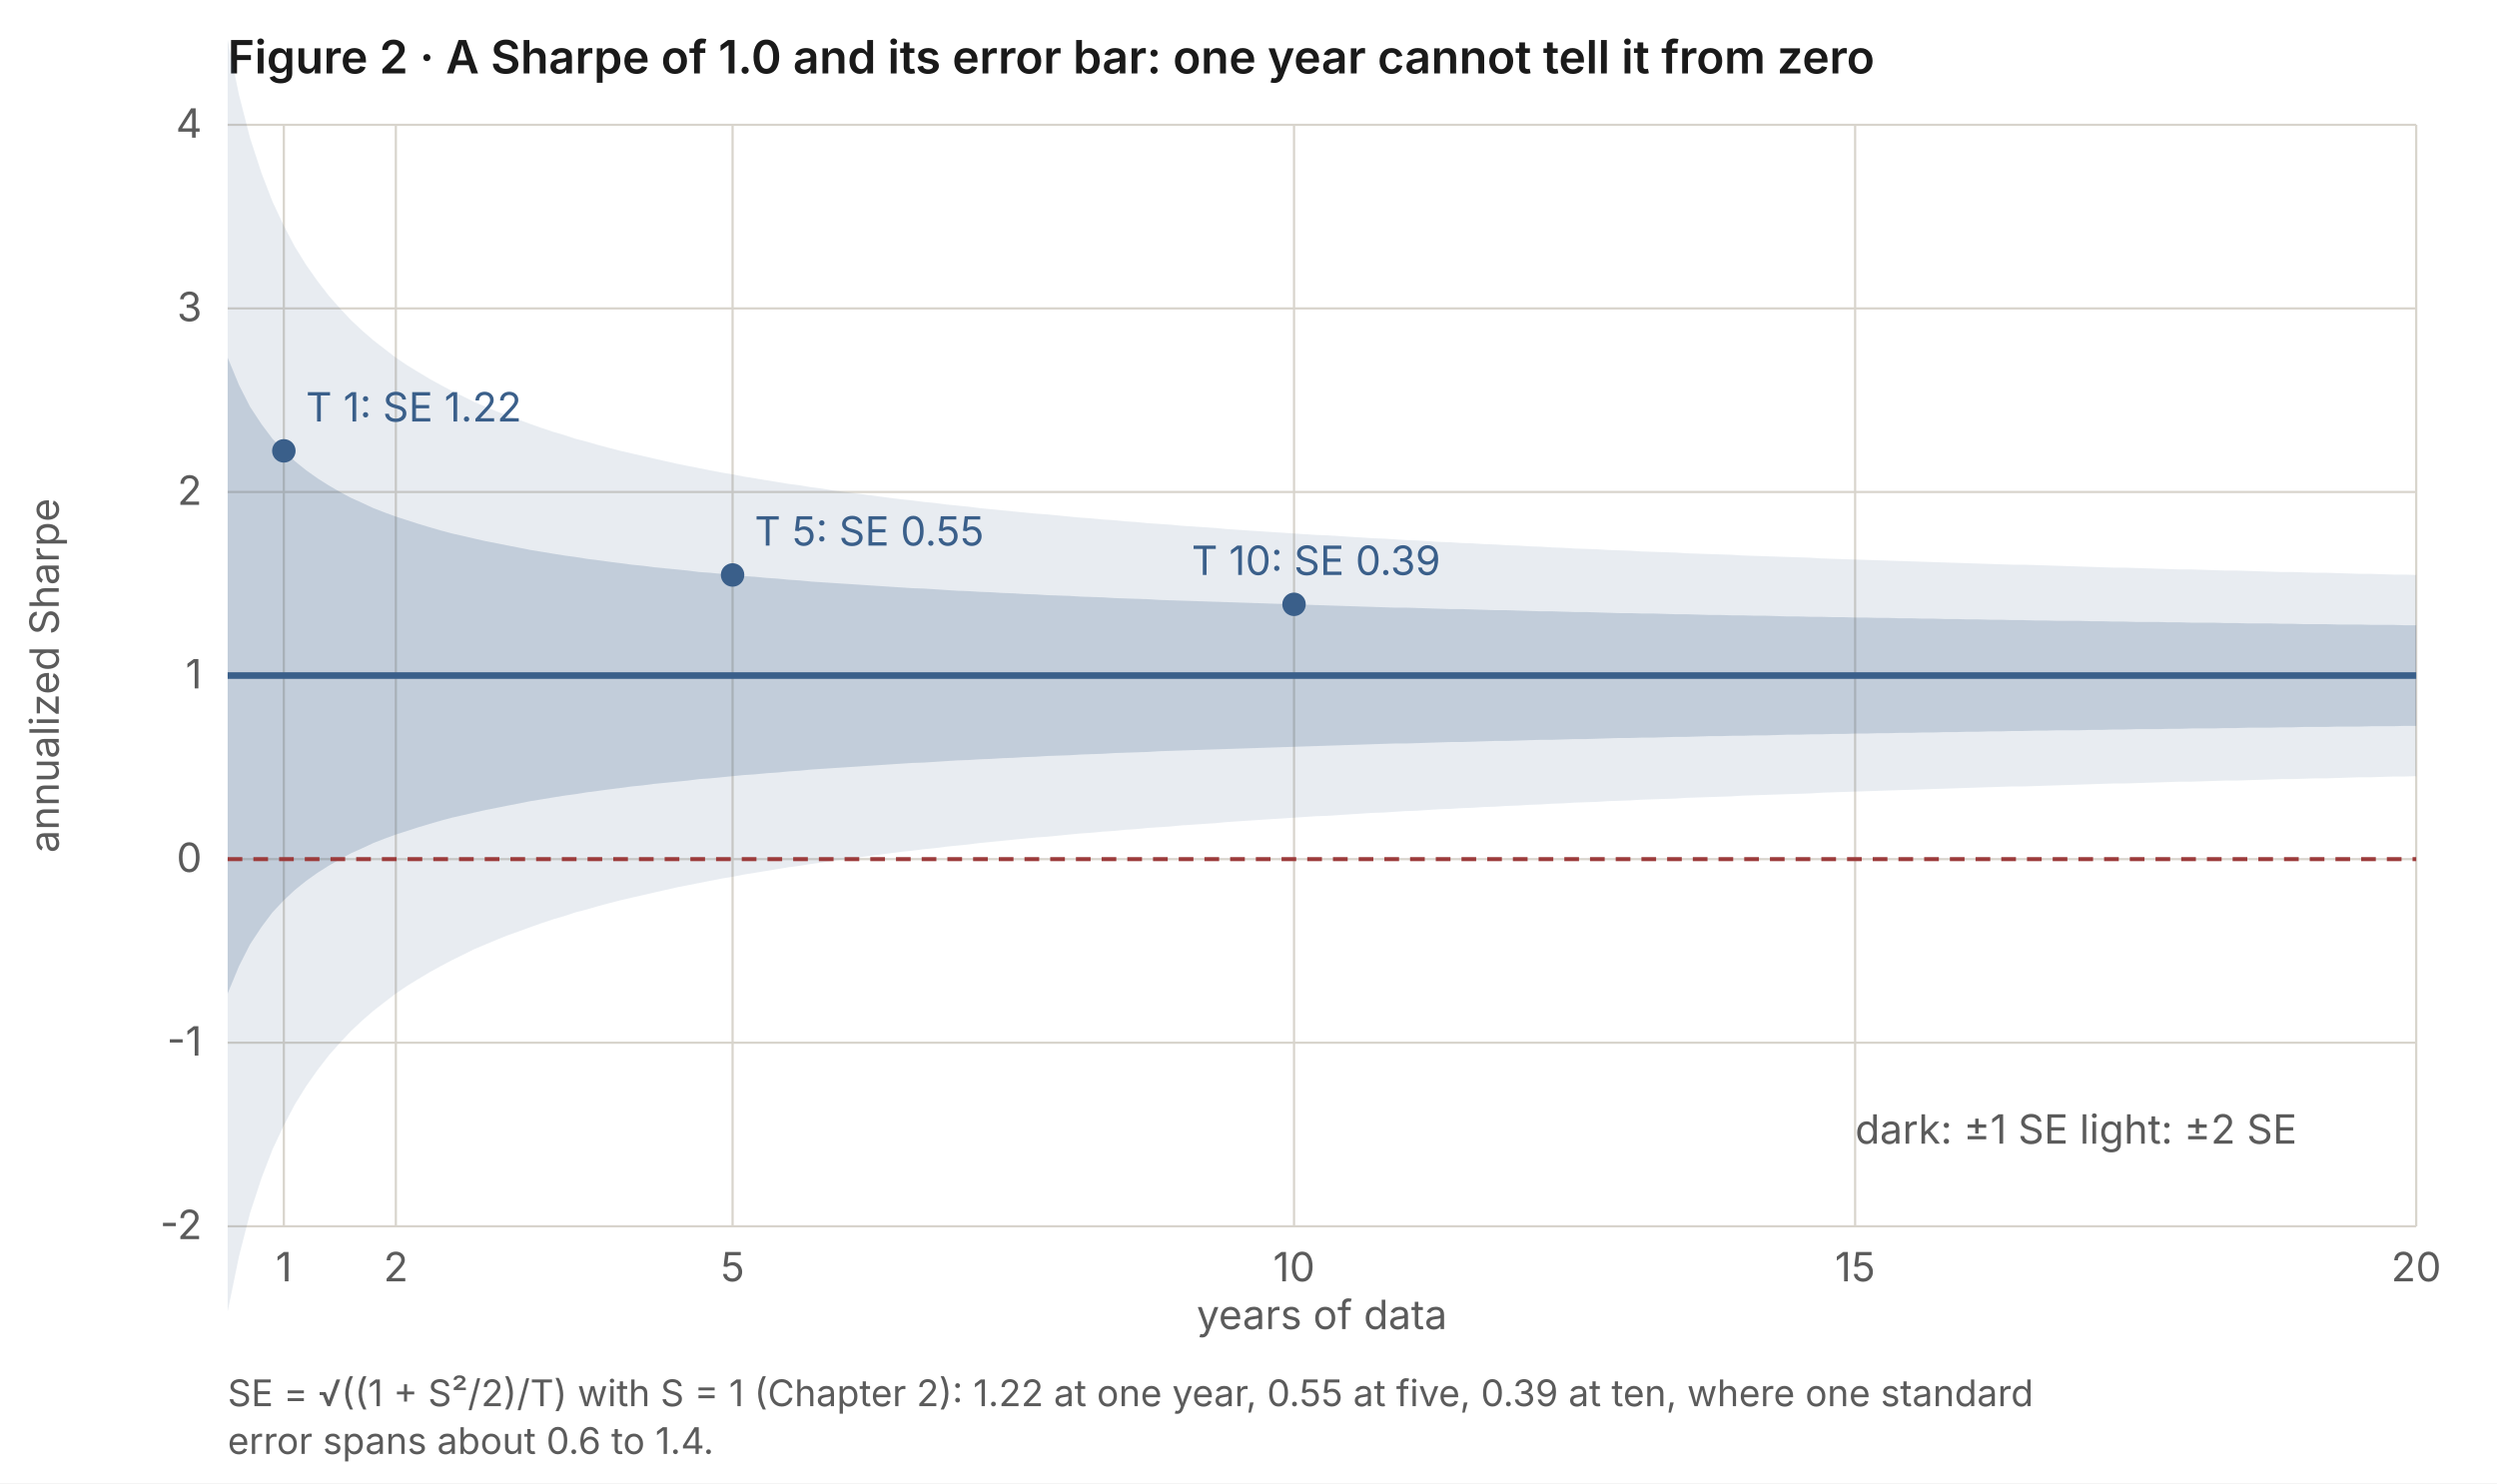
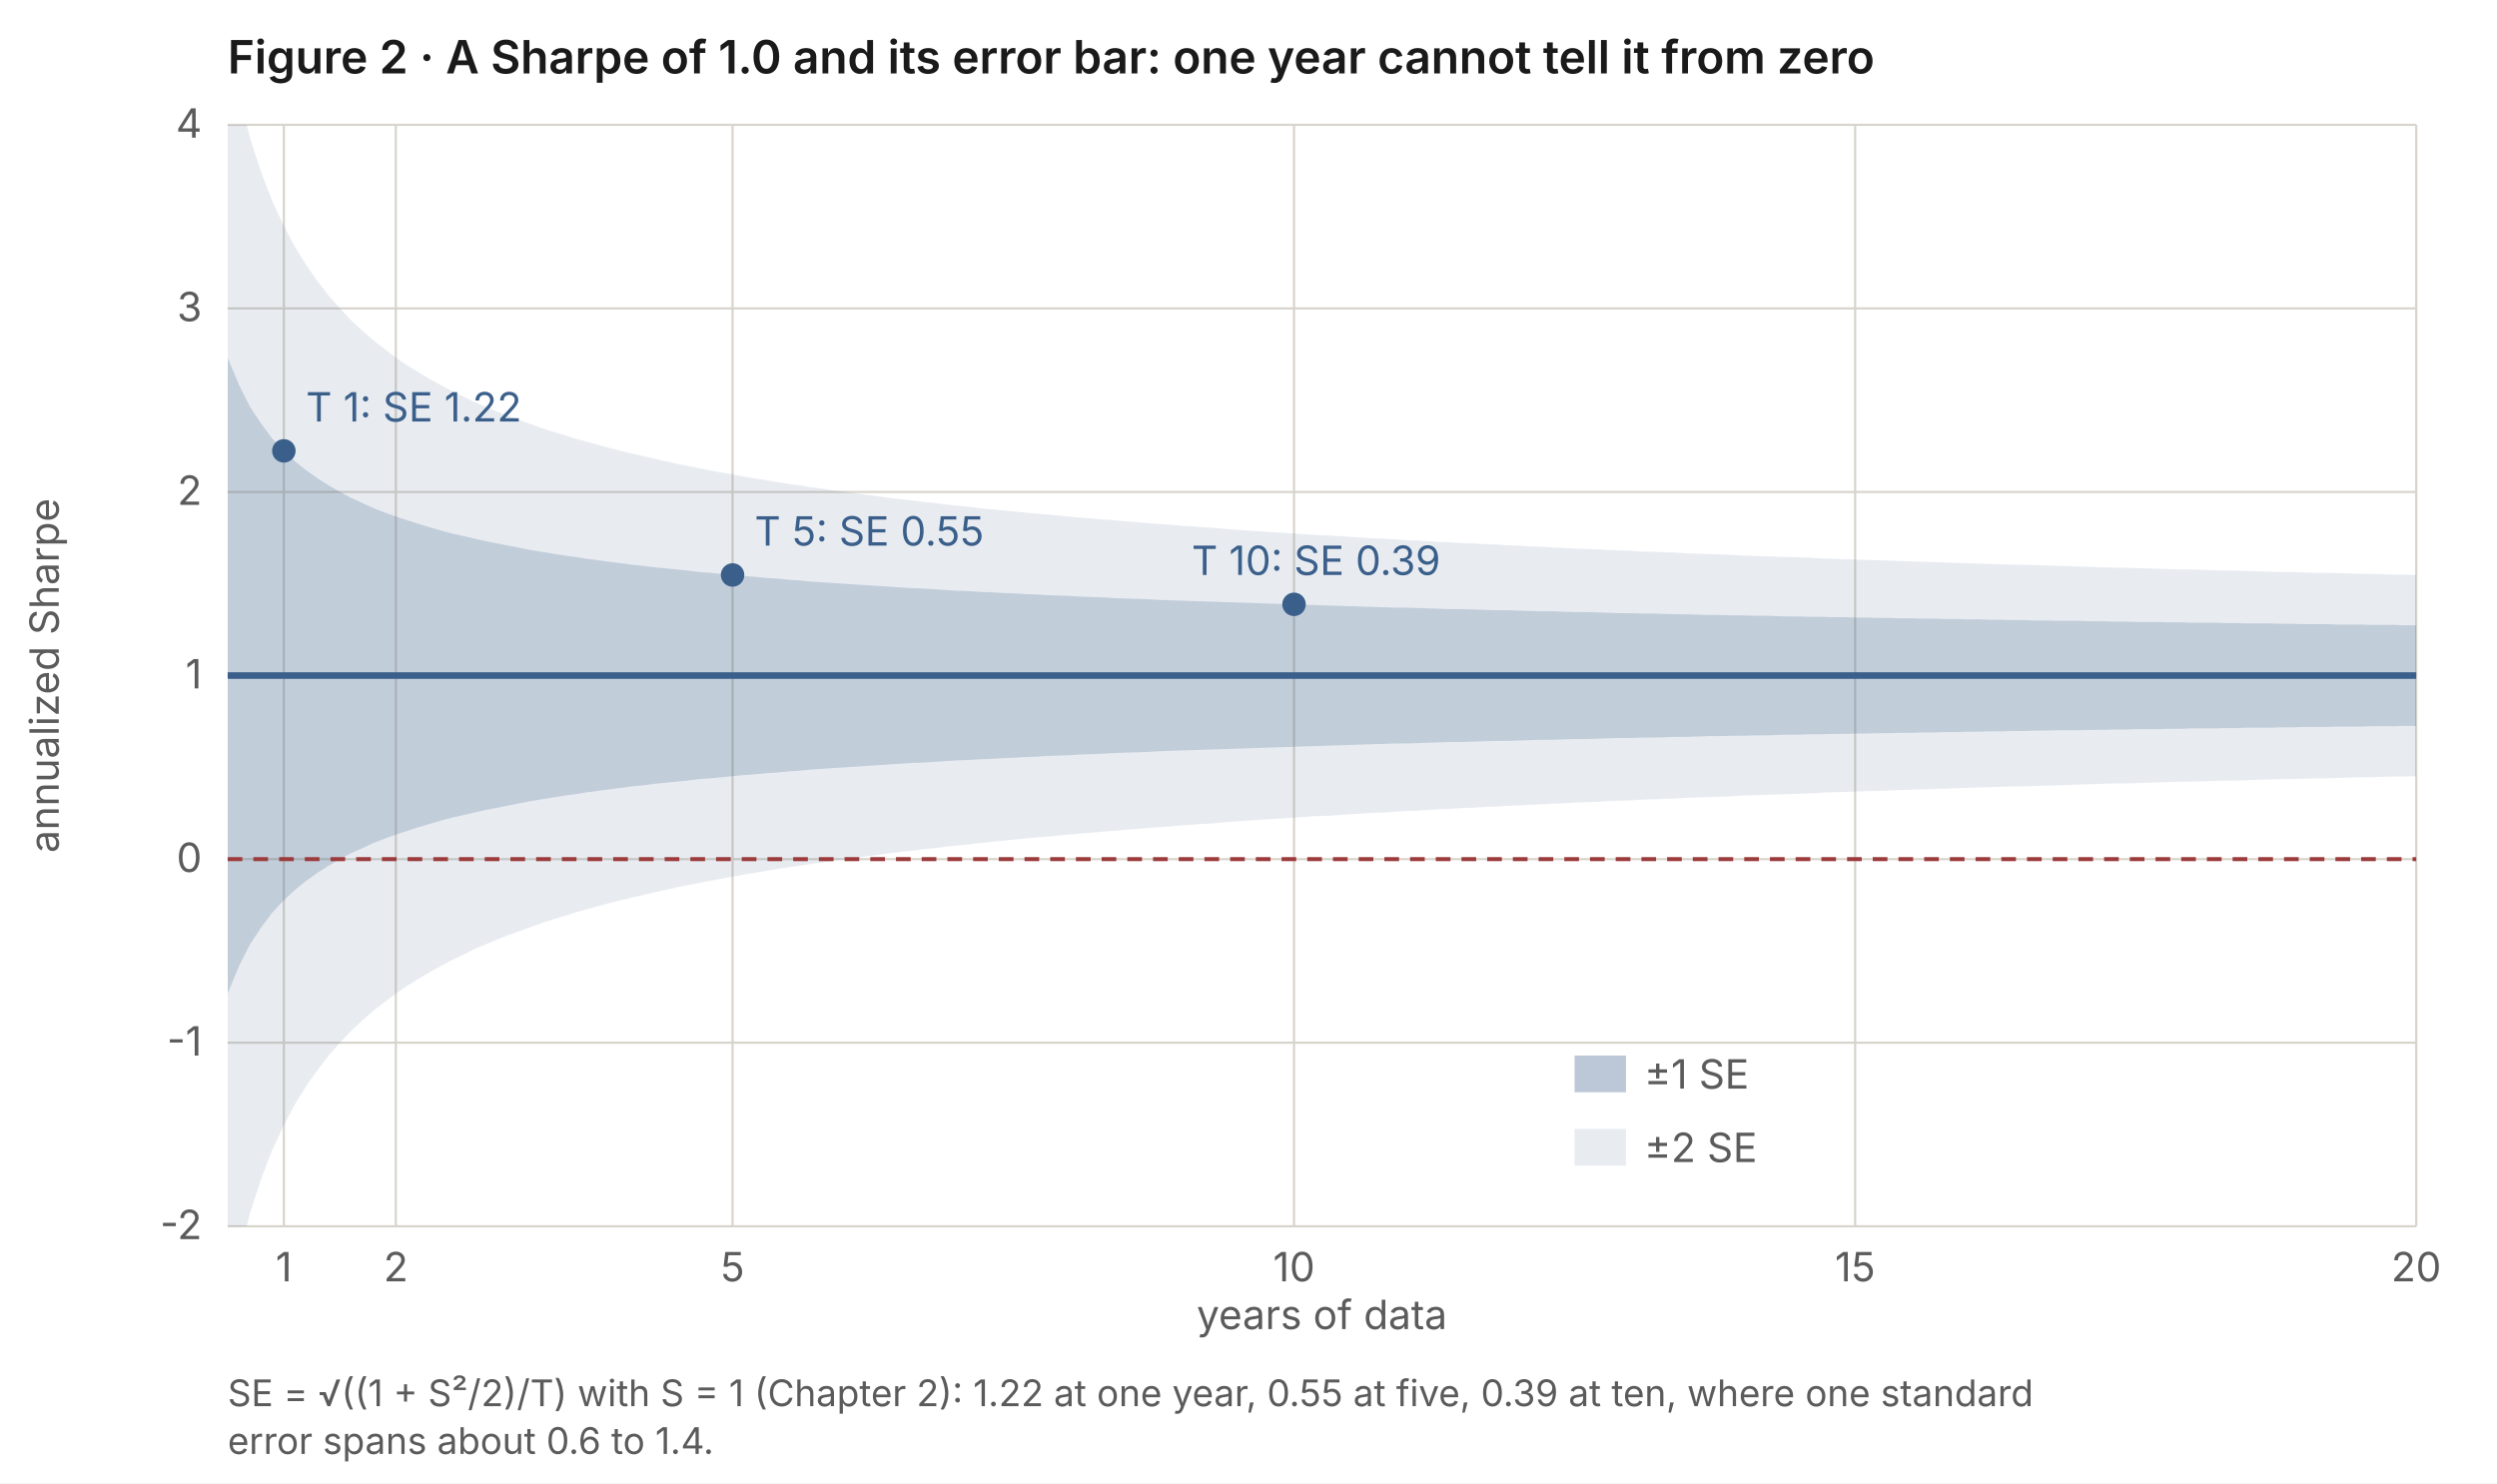
<svg xmlns="http://www.w3.org/2000/svg" viewBox="0 0 680 404" width="100%" font-family="-apple-system,BlinkMacSystemFont,Segoe UI,sans-serif" font-size="11">
  <rect x="0" y="0" width="680" height="404" fill="#fff" />
  <text x="62" y="20" font-size="12.5" font-weight="600" fill="#1a1a1a">Figure 2 · A Sharpe of 1.0 and its error bar: one year cannot tell it from zero</text>
  <line x1="77.3" y1="334" x2="77.3" y2="34" stroke="#d8d4cc" stroke-width="0.6" />
  <text x="77.3" y="349" text-anchor="middle" fill="#5b5b5b">1</text>
  <line x1="107.8" y1="334" x2="107.8" y2="34" stroke="#d8d4cc" stroke-width="0.6" />
  <text x="107.8" y="349" text-anchor="middle" fill="#5b5b5b">2</text>
  <line x1="199.5" y1="334" x2="199.5" y2="34" stroke="#d8d4cc" stroke-width="0.6" />
  <text x="199.5" y="349" text-anchor="middle" fill="#5b5b5b">5</text>
  <line x1="352.4" y1="334" x2="352.4" y2="34" stroke="#d8d4cc" stroke-width="0.6" />
  <text x="352.4" y="349" text-anchor="middle" fill="#5b5b5b">10</text>
  <line x1="505.2" y1="334" x2="505.2" y2="34" stroke="#d8d4cc" stroke-width="0.6" />
  <text x="505.2" y="349" text-anchor="middle" fill="#5b5b5b">15</text>
  <line x1="658.0" y1="334" x2="658.0" y2="34" stroke="#d8d4cc" stroke-width="0.6" />
  <text x="658.0" y="349" text-anchor="middle" fill="#5b5b5b">20</text>
  <line x1="62" y1="334.0" x2="658" y2="334.0" stroke="#d8d4cc" stroke-width="0.6" />
  <text x="55" y="337.5" text-anchor="end" fill="#5b5b5b">-2</text>
  <line x1="62" y1="284.0" x2="658" y2="284.0" stroke="#d8d4cc" stroke-width="0.6" />
  <text x="55" y="287.5" text-anchor="end" fill="#5b5b5b">-1</text>
  <line x1="62" y1="234.0" x2="658" y2="234.0" stroke="#d8d4cc" stroke-width="0.6" />
  <text x="55" y="237.5" text-anchor="end" fill="#5b5b5b">0</text>
  <line x1="62" y1="184.0" x2="658" y2="184.0" stroke="#d8d4cc" stroke-width="0.6" />
  <text x="55" y="187.5" text-anchor="end" fill="#5b5b5b">1</text>
  <line x1="62" y1="134.0" x2="658" y2="134.0" stroke="#d8d4cc" stroke-width="0.6" />
  <text x="55" y="137.5" text-anchor="end" fill="#5b5b5b">2</text>
  <line x1="62" y1="84.0" x2="658" y2="84.0" stroke="#d8d4cc" stroke-width="0.6" />
  <text x="55" y="87.5" text-anchor="end" fill="#5b5b5b">3</text>
  <line x1="62" y1="34.0" x2="658" y2="34.0" stroke="#d8d4cc" stroke-width="0.6" />
  <text x="55" y="37.5" text-anchor="end" fill="#5b5b5b">4</text>
  <text x="360.0" y="362" text-anchor="middle" fill="#5b5b5b">years of data</text>
  <text x="16" y="184.0" text-anchor="middle" fill="#5b5b5b" transform="rotate(-90 16 184.0)">annualized Sharpe</text>
-   <path d="M62.0,10.8 L65.1,25.9 L68.1,37.6 L71.2,47.1 L74.2,54.9 L77.3,61.5 L80.3,67.2 L83.4,72.2 L86.5,76.6 L89.5,80.5 L92.6,84.0 L95.6,87.2 L98.7,90.1 L101.7,92.7 L104.8,95.1 L107.8,97.4 L110.9,99.5 L114.0,101.4 L117.0,103.2 L120.1,104.9 L123.1,106.5 L126.2,108.0 L129.2,109.5 L132.3,110.8 L135.4,112.1 L138.4,113.3 L141.5,114.4 L144.5,115.5 L147.6,116.6 L150.6,117.6 L153.7,118.5 L156.7,119.5 L159.8,120.3 L162.9,121.2 L165.9,122.0 L169.0,122.8 L172.0,123.5 L175.1,124.2 L178.1,124.9 L181.2,125.6 L184.3,126.3 L187.3,126.9 L190.4,127.5 L193.4,128.1 L196.5,128.7 L199.5,129.2 L202.6,129.8 L205.7,130.3 L208.7,130.8 L211.8,131.3 L214.8,131.8 L217.9,132.2 L220.9,132.7 L224.0,133.1 L227.0,133.6 L230.1,134.0 L233.2,134.4 L236.2,134.8 L239.3,135.2 L242.3,135.6 L245.4,136.0 L248.4,136.3 L251.5,136.7 L254.6,137.0 L257.6,137.4 L260.7,137.7 L263.7,138.0 L266.8,138.4 L269.8,138.7 L272.9,139.0 L275.9,139.3 L279.0,139.6 L282.1,139.9 L285.1,140.1 L288.2,140.4 L291.2,140.7 L294.3,141.0 L297.3,141.2 L300.4,141.5 L303.5,141.7 L306.5,142.0 L309.6,142.2 L312.6,142.5 L315.7,142.7 L318.7,142.9 L321.8,143.2 L324.9,143.4 L327.9,143.6 L331.0,143.8 L334.0,144.1 L337.1,144.3 L340.1,144.5 L343.2,144.7 L346.2,144.9 L349.3,145.1 L352.4,145.3 L355.4,145.5 L358.5,145.7 L361.5,145.8 L364.6,146.0 L367.6,146.2 L370.7,146.4 L373.8,146.6 L376.8,146.7 L379.9,146.9 L382.9,147.1 L386.0,147.2 L389.0,147.4 L392.1,147.6 L395.1,147.7 L398.2,147.9 L401.3,148.0 L404.3,148.2 L407.4,148.3 L410.4,148.5 L413.5,148.6 L416.5,148.8 L419.6,148.9 L422.7,149.1 L425.7,149.2 L428.8,149.4 L431.8,149.5 L434.9,149.6 L437.9,149.8 L441.0,149.9 L444.1,150.0 L447.1,150.2 L450.2,150.3 L453.2,150.4 L456.3,150.5 L459.3,150.7 L462.4,150.8 L465.4,150.9 L468.5,151.0 L471.6,151.1 L474.6,151.3 L477.7,151.4 L480.7,151.5 L483.8,151.6 L486.8,151.7 L489.9,151.8 L493.0,151.9 L496.0,152.1 L499.1,152.2 L502.1,152.3 L505.2,152.4 L508.2,152.5 L511.3,152.6 L514.3,152.7 L517.4,152.8 L520.5,152.9 L523.5,153.0 L526.6,153.1 L529.6,153.2 L532.7,153.3 L535.7,153.4 L538.8,153.5 L541.9,153.6 L544.9,153.7 L548.0,153.8 L551.0,153.8 L554.1,153.9 L557.1,154.0 L560.2,154.1 L563.3,154.2 L566.3,154.3 L569.4,154.4 L572.4,154.5 L575.5,154.6 L578.5,154.6 L581.6,154.7 L584.6,154.8 L587.7,154.9 L590.8,155.0 L593.8,155.1 L596.9,155.1 L599.9,155.2 L603.0,155.3 L606.0,155.4 L609.1,155.4 L612.2,155.5 L615.2,155.6 L618.3,155.7 L621.3,155.8 L624.4,155.8 L627.4,155.9 L630.5,156.0 L633.5,156.0 L636.6,156.1 L639.7,156.2 L642.7,156.3 L645.8,156.3 L648.8,156.4 L651.9,156.5 L654.9,156.5 L658.0,156.6 L658.0,211.4 L654.9,211.5 L651.9,211.5 L648.8,211.6 L645.8,211.7 L642.7,211.7 L639.7,211.8 L636.6,211.9 L633.5,212.0 L630.5,212.0 L627.4,212.1 L624.4,212.2 L621.3,212.2 L618.3,212.3 L615.2,212.4 L612.2,212.5 L609.1,212.6 L606.0,212.6 L603.0,212.7 L599.9,212.8 L596.9,212.9 L593.8,212.9 L590.8,213.0 L587.7,213.1 L584.6,213.2 L581.6,213.3 L578.5,213.4 L575.5,213.4 L572.4,213.5 L569.4,213.6 L566.3,213.7 L563.3,213.8 L560.2,213.9 L557.1,214.0 L554.1,214.1 L551.0,214.2 L548.0,214.2 L544.9,214.3 L541.9,214.4 L538.8,214.5 L535.7,214.6 L532.7,214.7 L529.6,214.8 L526.6,214.9 L523.5,215.0 L520.5,215.1 L517.4,215.2 L514.3,215.3 L511.3,215.4 L508.2,215.5 L505.2,215.6 L502.1,215.7 L499.1,215.8 L496.0,215.9 L493.0,216.1 L489.9,216.2 L486.8,216.3 L483.8,216.4 L480.7,216.5 L477.7,216.6 L474.6,216.7 L471.6,216.9 L468.5,217.0 L465.4,217.1 L462.4,217.2 L459.3,217.3 L456.3,217.5 L453.2,217.6 L450.2,217.7 L447.1,217.8 L444.1,218.0 L441.0,218.1 L437.9,218.2 L434.9,218.4 L431.8,218.5 L428.8,218.6 L425.7,218.8 L422.7,218.9 L419.6,219.1 L416.5,219.2 L413.5,219.4 L410.4,219.5 L407.4,219.7 L404.3,219.8 L401.3,220.0 L398.2,220.1 L395.1,220.3 L392.1,220.4 L389.0,220.6 L386.0,220.8 L382.9,220.9 L379.9,221.1 L376.8,221.3 L373.8,221.4 L370.7,221.6 L367.6,221.8 L364.6,222.0 L361.5,222.2 L358.5,222.3 L355.4,222.5 L352.4,222.7 L349.3,222.9 L346.2,223.1 L343.2,223.3 L340.1,223.5 L337.1,223.7 L334.0,223.9 L331.0,224.2 L327.9,224.4 L324.9,224.6 L321.8,224.8 L318.7,225.1 L315.7,225.3 L312.6,225.5 L309.6,225.8 L306.5,226.0 L303.5,226.3 L300.4,226.5 L297.3,226.8 L294.3,227.0 L291.2,227.3 L288.2,227.6 L285.1,227.9 L282.1,228.1 L279.0,228.4 L275.9,228.7 L272.9,229.0 L269.8,229.3 L266.8,229.6 L263.7,230.0 L260.7,230.3 L257.6,230.6 L254.6,231.0 L251.5,231.3 L248.4,231.7 L245.4,232.0 L242.3,232.4 L239.3,232.8 L236.2,233.2 L233.2,233.6 L230.1,234.0 L227.0,234.4 L224.0,234.9 L220.9,235.3 L217.9,235.8 L214.8,236.2 L211.8,236.7 L208.7,237.2 L205.7,237.7 L202.6,238.2 L199.5,238.8 L196.5,239.3 L193.4,239.9 L190.4,240.5 L187.3,241.1 L184.3,241.7 L181.2,242.4 L178.1,243.1 L175.1,243.8 L172.0,244.5 L169.0,245.2 L165.9,246.0 L162.9,246.8 L159.8,247.7 L156.7,248.5 L153.7,249.5 L150.6,250.4 L147.6,251.4 L144.5,252.5 L141.5,253.6 L138.4,254.7 L135.4,255.9 L132.3,257.2 L129.2,258.5 L126.2,260.0 L123.1,261.5 L120.1,263.1 L117.0,264.8 L114.0,266.6 L110.9,268.5 L107.8,270.6 L104.8,272.9 L101.7,275.3 L98.7,277.9 L95.6,280.8 L92.6,284.0 L89.5,287.5 L86.5,291.4 L83.4,295.8 L80.3,300.8 L77.3,306.5 L74.2,313.1 L71.2,320.9 L68.1,330.4 L65.1,342.1 L62.0,357.2 Z" fill="#3a5f8a" opacity="0.12" stroke="none" />
-   <path d="M62.0,97.4 L65.1,104.9 L68.1,110.8 L71.2,115.5 L74.2,119.5 L77.3,122.8 L80.3,125.6 L83.4,128.1 L86.5,130.3 L89.5,132.2 L92.6,134.0 L95.6,135.6 L98.7,137.0 L101.7,138.4 L104.8,139.6 L107.8,140.7 L110.9,141.7 L114.0,142.7 L117.0,143.6 L120.1,144.5 L123.1,145.3 L126.2,146.0 L129.2,146.7 L132.3,147.4 L135.4,148.0 L138.4,148.6 L141.5,149.2 L144.5,149.8 L147.6,150.3 L150.6,150.8 L153.7,151.3 L156.7,151.7 L159.8,152.2 L162.9,152.6 L165.9,153.0 L169.0,153.4 L172.0,153.8 L175.1,154.1 L178.1,154.5 L181.2,154.8 L184.3,155.1 L187.3,155.4 L190.4,155.8 L193.4,156.0 L196.5,156.3 L199.5,156.6 L202.6,156.9 L205.7,157.1 L208.7,157.4 L211.8,157.6 L214.8,157.9 L217.9,158.1 L220.9,158.4 L224.0,158.6 L227.0,158.8 L230.1,159.0 L233.2,159.2 L236.2,159.4 L239.3,159.6 L242.3,159.8 L245.4,160.0 L248.4,160.2 L251.5,160.3 L254.6,160.5 L257.6,160.7 L260.7,160.9 L263.7,161.0 L266.8,161.2 L269.8,161.3 L272.9,161.5 L275.9,161.6 L279.0,161.8 L282.1,161.9 L285.1,162.1 L288.2,162.2 L291.2,162.3 L294.3,162.5 L297.3,162.6 L300.4,162.7 L303.5,162.9 L306.5,163.0 L309.6,163.1 L312.6,163.2 L315.7,163.4 L318.7,163.5 L321.8,163.6 L324.9,163.7 L327.9,163.8 L331.0,163.9 L334.0,164.0 L337.1,164.1 L340.1,164.2 L343.2,164.3 L346.2,164.4 L349.3,164.5 L352.4,164.6 L355.4,164.7 L358.5,164.8 L361.5,164.9 L364.6,165.0 L367.6,165.1 L370.7,165.2 L373.8,165.3 L376.8,165.4 L379.9,165.5 L382.9,165.5 L386.0,165.6 L389.0,165.7 L392.1,165.8 L395.1,165.9 L398.2,165.9 L401.3,166.0 L404.3,166.1 L407.4,166.2 L410.4,166.2 L413.5,166.3 L416.5,166.4 L419.6,166.5 L422.7,166.5 L425.7,166.6 L428.8,166.7 L431.8,166.7 L434.9,166.8 L437.9,166.9 L441.0,167.0 L444.1,167.0 L447.1,167.1 L450.2,167.1 L453.2,167.2 L456.3,167.3 L459.3,167.3 L462.4,167.4 L465.4,167.5 L468.5,167.5 L471.6,167.6 L474.6,167.6 L477.7,167.7 L480.7,167.7 L483.8,167.8 L486.8,167.9 L489.9,167.9 L493.0,168.0 L496.0,168.0 L499.1,168.1 L502.1,168.1 L505.2,168.2 L508.2,168.2 L511.3,168.3 L514.3,168.3 L517.4,168.4 L520.5,168.4 L523.5,168.5 L526.6,168.5 L529.6,168.6 L532.7,168.6 L535.7,168.7 L538.8,168.7 L541.9,168.8 L544.9,168.8 L548.0,168.9 L551.0,168.9 L554.1,169.0 L557.1,169.0 L560.2,169.1 L563.3,169.1 L566.3,169.1 L569.4,169.2 L572.4,169.2 L575.5,169.3 L578.5,169.3 L581.6,169.4 L584.6,169.4 L587.7,169.4 L590.8,169.5 L593.8,169.5 L596.9,169.6 L599.9,169.6 L603.0,169.6 L606.0,169.7 L609.1,169.7 L612.2,169.8 L615.2,169.8 L618.3,169.8 L621.3,169.9 L624.4,169.9 L627.4,170.0 L630.5,170.0 L633.5,170.0 L636.6,170.1 L639.7,170.1 L642.7,170.1 L645.8,170.2 L648.8,170.2 L651.9,170.2 L654.9,170.3 L658.0,170.3 L658.0,197.7 L654.9,197.7 L651.9,197.8 L648.8,197.8 L645.8,197.8 L642.7,197.9 L639.7,197.9 L636.6,197.9 L633.5,198.0 L630.5,198.0 L627.4,198.0 L624.4,198.1 L621.3,198.1 L618.3,198.2 L615.2,198.2 L612.2,198.2 L609.1,198.3 L606.0,198.3 L603.0,198.4 L599.9,198.4 L596.9,198.4 L593.8,198.5 L590.8,198.5 L587.7,198.6 L584.6,198.6 L581.6,198.6 L578.5,198.7 L575.5,198.7 L572.4,198.8 L569.4,198.8 L566.3,198.9 L563.3,198.9 L560.2,198.9 L557.1,199.0 L554.1,199.0 L551.0,199.1 L548.0,199.1 L544.9,199.2 L541.9,199.2 L538.8,199.3 L535.7,199.3 L532.7,199.4 L529.6,199.4 L526.6,199.5 L523.5,199.5 L520.5,199.6 L517.4,199.6 L514.3,199.7 L511.3,199.7 L508.2,199.8 L505.2,199.8 L502.1,199.9 L499.1,199.9 L496.0,200.0 L493.0,200.0 L489.9,200.1 L486.8,200.1 L483.8,200.2 L480.7,200.3 L477.7,200.3 L474.6,200.4 L471.6,200.4 L468.5,200.5 L465.4,200.5 L462.4,200.6 L459.3,200.7 L456.3,200.7 L453.2,200.8 L450.2,200.9 L447.1,200.9 L444.1,201.0 L441.0,201.0 L437.9,201.1 L434.9,201.2 L431.8,201.3 L428.8,201.3 L425.7,201.4 L422.7,201.5 L419.6,201.5 L416.5,201.6 L413.5,201.7 L410.4,201.8 L407.4,201.8 L404.3,201.9 L401.3,202.0 L398.2,202.1 L395.1,202.1 L392.1,202.2 L389.0,202.3 L386.0,202.4 L382.9,202.5 L379.9,202.5 L376.8,202.6 L373.8,202.7 L370.7,202.8 L367.6,202.9 L364.6,203.0 L361.5,203.1 L358.5,203.2 L355.4,203.3 L352.4,203.4 L349.3,203.5 L346.2,203.6 L343.2,203.7 L340.1,203.8 L337.1,203.9 L334.0,204.0 L331.0,204.1 L327.9,204.2 L324.9,204.3 L321.8,204.4 L318.7,204.5 L315.7,204.6 L312.6,204.8 L309.6,204.9 L306.5,205.0 L303.5,205.1 L300.4,205.3 L297.3,205.4 L294.3,205.5 L291.2,205.7 L288.2,205.8 L285.1,205.9 L282.1,206.1 L279.0,206.2 L275.9,206.4 L272.9,206.5 L269.8,206.7 L266.8,206.8 L263.7,207.0 L260.7,207.1 L257.6,207.3 L254.6,207.5 L251.5,207.7 L248.4,207.8 L245.4,208.0 L242.3,208.2 L239.3,208.4 L236.2,208.6 L233.2,208.8 L230.1,209.0 L227.0,209.2 L224.0,209.4 L220.9,209.6 L217.9,209.9 L214.8,210.1 L211.8,210.4 L208.7,210.6 L205.7,210.9 L202.6,211.1 L199.5,211.4 L196.5,211.7 L193.4,212.0 L190.4,212.2 L187.3,212.6 L184.3,212.9 L181.2,213.2 L178.1,213.5 L175.1,213.9 L172.0,214.2 L169.0,214.6 L165.9,215.0 L162.9,215.4 L159.8,215.8 L156.7,216.3 L153.7,216.7 L150.6,217.2 L147.6,217.7 L144.5,218.2 L141.5,218.8 L138.4,219.4 L135.4,220.0 L132.3,220.6 L129.2,221.3 L126.2,222.0 L123.1,222.7 L120.1,223.5 L117.0,224.4 L114.0,225.3 L110.9,226.3 L107.8,227.3 L104.8,228.4 L101.7,229.6 L98.7,231.0 L95.6,232.4 L92.6,234.0 L89.5,235.8 L86.5,237.7 L83.4,239.9 L80.3,242.4 L77.3,245.2 L74.2,248.5 L71.2,252.5 L68.1,257.2 L65.1,263.1 L62.0,270.6 Z" fill="#3a5f8a" opacity="0.22" stroke="none" />
+   <defs>
+     <clipPath id="plotbox">
+       <rect x="62" y="34" width="596" height="300" />
+     </clipPath>
+   </defs>
+   <path d="M62.0,10.8 L65.1,25.9 L68.1,37.6 L71.2,47.1 L74.2,54.9 L77.3,61.5 L80.3,67.2 L83.4,72.2 L86.5,76.6 L89.5,80.5 L92.6,84.0 L95.6,87.2 L98.7,90.1 L101.7,92.7 L104.8,95.1 L107.8,97.4 L110.9,99.5 L114.0,101.4 L117.0,103.2 L120.1,104.9 L123.1,106.5 L126.2,108.0 L129.2,109.5 L132.3,110.8 L135.4,112.1 L138.4,113.3 L141.5,114.4 L144.5,115.5 L147.6,116.6 L150.6,117.6 L153.7,118.5 L156.7,119.5 L159.8,120.3 L162.9,121.2 L165.9,122.0 L169.0,122.8 L172.0,123.5 L175.1,124.2 L178.1,124.9 L181.2,125.6 L184.3,126.3 L187.3,126.9 L190.4,127.5 L193.4,128.1 L196.5,128.7 L199.5,129.2 L202.6,129.8 L205.7,130.3 L208.7,130.8 L211.8,131.3 L214.8,131.8 L217.9,132.2 L220.9,132.7 L224.0,133.1 L227.0,133.6 L230.1,134.0 L233.2,134.4 L236.2,134.8 L239.3,135.2 L242.3,135.6 L245.4,136.0 L248.4,136.3 L251.5,136.7 L254.6,137.0 L257.6,137.4 L260.7,137.7 L263.7,138.0 L266.8,138.4 L269.8,138.7 L272.9,139.0 L275.9,139.3 L279.0,139.6 L282.1,139.9 L285.1,140.1 L288.2,140.4 L291.2,140.7 L294.3,141.0 L297.3,141.2 L300.4,141.5 L303.5,141.7 L306.5,142.0 L309.6,142.2 L312.6,142.5 L315.7,142.7 L318.7,142.9 L321.8,143.2 L324.9,143.4 L327.9,143.6 L331.0,143.8 L334.0,144.1 L337.1,144.3 L340.1,144.5 L343.2,144.7 L346.2,144.9 L349.3,145.1 L352.4,145.3 L355.4,145.5 L358.5,145.7 L361.5,145.8 L364.6,146.0 L367.6,146.2 L370.7,146.4 L373.8,146.6 L376.8,146.7 L379.9,146.9 L382.9,147.1 L386.0,147.2 L389.0,147.4 L392.1,147.6 L395.1,147.7 L398.2,147.9 L401.3,148.0 L404.3,148.2 L407.4,148.3 L410.4,148.5 L413.5,148.6 L416.5,148.8 L419.6,148.9 L422.7,149.1 L425.7,149.2 L428.8,149.4 L431.8,149.5 L434.9,149.6 L437.9,149.8 L441.0,149.9 L444.1,150.0 L447.1,150.2 L450.2,150.3 L453.2,150.4 L456.3,150.5 L459.3,150.7 L462.4,150.8 L465.4,150.9 L468.5,151.0 L471.6,151.1 L474.6,151.3 L477.7,151.4 L480.7,151.5 L483.8,151.6 L486.8,151.7 L489.9,151.8 L493.0,151.9 L496.0,152.1 L499.1,152.2 L502.1,152.3 L505.2,152.4 L508.2,152.5 L511.3,152.6 L514.3,152.7 L517.4,152.8 L520.5,152.9 L523.5,153.0 L526.6,153.1 L529.6,153.2 L532.7,153.3 L535.7,153.4 L538.8,153.5 L541.9,153.6 L544.9,153.7 L548.0,153.8 L551.0,153.8 L554.1,153.9 L557.1,154.0 L560.2,154.1 L563.3,154.2 L566.3,154.3 L569.4,154.4 L572.4,154.5 L575.5,154.6 L578.5,154.6 L581.6,154.7 L584.6,154.8 L587.7,154.9 L590.8,155.0 L593.8,155.1 L596.9,155.1 L599.9,155.2 L603.0,155.3 L606.0,155.4 L609.1,155.4 L612.2,155.5 L615.2,155.6 L618.3,155.7 L621.3,155.8 L624.4,155.8 L627.4,155.9 L630.5,156.0 L633.5,156.0 L636.6,156.1 L639.7,156.2 L642.7,156.3 L645.8,156.3 L648.8,156.4 L651.9,156.5 L654.9,156.5 L658.0,156.6 L658.0,211.4 L654.9,211.5 L651.9,211.5 L648.8,211.6 L645.8,211.7 L642.7,211.7 L639.7,211.8 L636.6,211.9 L633.5,212.0 L630.5,212.0 L627.4,212.1 L624.4,212.2 L621.3,212.2 L618.3,212.3 L615.2,212.4 L612.2,212.5 L609.1,212.6 L606.0,212.6 L603.0,212.7 L599.9,212.8 L596.9,212.9 L593.8,212.9 L590.8,213.0 L587.7,213.1 L584.6,213.2 L581.6,213.3 L578.5,213.4 L575.5,213.4 L572.4,213.5 L569.4,213.6 L566.3,213.7 L563.3,213.8 L560.2,213.9 L557.1,214.0 L554.1,214.1 L551.0,214.2 L548.0,214.2 L544.9,214.3 L541.9,214.4 L538.8,214.5 L535.7,214.6 L532.7,214.7 L529.6,214.8 L526.6,214.9 L523.5,215.0 L520.5,215.1 L517.4,215.2 L514.3,215.3 L511.3,215.4 L508.2,215.5 L505.2,215.6 L502.1,215.7 L499.1,215.8 L496.0,215.9 L493.0,216.1 L489.9,216.2 L486.8,216.3 L483.8,216.4 L480.7,216.5 L477.7,216.6 L474.6,216.7 L471.6,216.9 L468.5,217.0 L465.4,217.1 L462.4,217.2 L459.3,217.3 L456.3,217.5 L453.2,217.6 L450.2,217.7 L447.1,217.8 L444.1,218.0 L441.0,218.1 L437.9,218.2 L434.9,218.4 L431.8,218.5 L428.8,218.6 L425.7,218.8 L422.7,218.9 L419.6,219.1 L416.5,219.2 L413.5,219.4 L410.4,219.5 L407.4,219.7 L404.3,219.8 L401.3,220.0 L398.2,220.1 L395.1,220.3 L392.1,220.4 L389.0,220.6 L386.0,220.8 L382.9,220.9 L379.9,221.1 L376.8,221.3 L373.8,221.4 L370.7,221.6 L367.6,221.8 L364.6,222.0 L361.5,222.2 L358.5,222.3 L355.4,222.5 L352.4,222.7 L349.3,222.9 L346.2,223.1 L343.2,223.3 L340.1,223.5 L337.1,223.7 L334.0,223.9 L331.0,224.2 L327.9,224.4 L324.9,224.6 L321.8,224.8 L318.7,225.1 L315.7,225.3 L312.6,225.5 L309.6,225.8 L306.5,226.0 L303.5,226.3 L300.4,226.5 L297.3,226.8 L294.3,227.0 L291.2,227.3 L288.2,227.6 L285.1,227.9 L282.1,228.1 L279.0,228.4 L275.9,228.7 L272.9,229.0 L269.8,229.3 L266.8,229.6 L263.7,230.0 L260.7,230.3 L257.6,230.6 L254.6,231.0 L251.5,231.3 L248.4,231.7 L245.4,232.0 L242.3,232.4 L239.3,232.8 L236.2,233.2 L233.2,233.6 L230.1,234.0 L227.0,234.4 L224.0,234.9 L220.9,235.3 L217.9,235.8 L214.8,236.2 L211.8,236.7 L208.7,237.2 L205.7,237.7 L202.6,238.2 L199.5,238.8 L196.5,239.3 L193.4,239.9 L190.4,240.5 L187.3,241.1 L184.3,241.7 L181.2,242.4 L178.1,243.1 L175.1,243.8 L172.0,244.5 L169.0,245.2 L165.9,246.0 L162.9,246.8 L159.8,247.7 L156.7,248.5 L153.7,249.5 L150.6,250.4 L147.6,251.4 L144.5,252.5 L141.5,253.6 L138.4,254.7 L135.4,255.9 L132.3,257.2 L129.2,258.5 L126.2,260.0 L123.1,261.5 L120.1,263.1 L117.0,264.8 L114.0,266.6 L110.9,268.5 L107.8,270.6 L104.8,272.9 L101.7,275.3 L98.7,277.9 L95.6,280.8 L92.6,284.0 L89.5,287.5 L86.5,291.4 L83.4,295.8 L80.3,300.8 L77.3,306.5 L74.2,313.1 L71.2,320.9 L68.1,330.4 L65.1,342.1 L62.0,357.2 Z" fill="#3a5f8a" opacity="0.12" stroke="none" clip-path="url(#plotbox)" />
+   <path d="M62.0,97.4 L65.1,104.9 L68.1,110.8 L71.2,115.5 L74.2,119.5 L77.3,122.8 L80.3,125.6 L83.4,128.1 L86.5,130.3 L89.5,132.2 L92.6,134.0 L95.6,135.6 L98.7,137.0 L101.7,138.4 L104.8,139.6 L107.8,140.7 L110.9,141.7 L114.0,142.7 L117.0,143.6 L120.1,144.5 L123.1,145.3 L126.2,146.0 L129.2,146.7 L132.3,147.4 L135.4,148.0 L138.4,148.6 L141.5,149.2 L144.5,149.8 L147.6,150.3 L150.6,150.8 L153.7,151.3 L156.7,151.7 L159.8,152.2 L162.9,152.6 L165.9,153.0 L169.0,153.4 L172.0,153.8 L175.1,154.1 L178.1,154.5 L181.2,154.8 L184.3,155.1 L187.3,155.4 L190.4,155.8 L193.4,156.0 L196.5,156.3 L199.5,156.6 L202.6,156.9 L205.7,157.1 L208.7,157.4 L211.8,157.6 L214.8,157.9 L217.9,158.1 L220.9,158.4 L224.0,158.6 L227.0,158.8 L230.1,159.0 L233.2,159.2 L236.2,159.4 L239.3,159.6 L242.3,159.8 L245.4,160.0 L248.4,160.2 L251.5,160.3 L254.6,160.5 L257.6,160.7 L260.7,160.9 L263.7,161.0 L266.8,161.2 L269.8,161.3 L272.9,161.5 L275.9,161.6 L279.0,161.8 L282.1,161.9 L285.1,162.1 L288.2,162.2 L291.2,162.3 L294.3,162.5 L297.3,162.6 L300.4,162.7 L303.5,162.9 L306.5,163.0 L309.6,163.1 L312.6,163.2 L315.7,163.4 L318.7,163.5 L321.8,163.6 L324.9,163.7 L327.9,163.8 L331.0,163.9 L334.0,164.0 L337.1,164.1 L340.1,164.2 L343.2,164.3 L346.2,164.4 L349.3,164.5 L352.4,164.6 L355.4,164.7 L358.5,164.8 L361.5,164.9 L364.6,165.0 L367.6,165.1 L370.7,165.2 L373.8,165.3 L376.8,165.4 L379.9,165.5 L382.9,165.5 L386.0,165.6 L389.0,165.7 L392.1,165.8 L395.1,165.9 L398.2,165.9 L401.3,166.0 L404.3,166.1 L407.4,166.2 L410.4,166.2 L413.5,166.3 L416.5,166.4 L419.6,166.5 L422.7,166.5 L425.7,166.6 L428.8,166.7 L431.8,166.7 L434.9,166.8 L437.9,166.9 L441.0,167.0 L444.1,167.0 L447.1,167.1 L450.2,167.1 L453.2,167.2 L456.3,167.3 L459.3,167.3 L462.4,167.4 L465.4,167.5 L468.5,167.5 L471.6,167.6 L474.6,167.6 L477.7,167.7 L480.7,167.7 L483.8,167.8 L486.8,167.9 L489.9,167.9 L493.0,168.0 L496.0,168.0 L499.1,168.1 L502.1,168.1 L505.2,168.2 L508.2,168.2 L511.3,168.3 L514.3,168.3 L517.4,168.4 L520.5,168.4 L523.5,168.5 L526.6,168.5 L529.6,168.6 L532.7,168.6 L535.7,168.7 L538.8,168.7 L541.9,168.8 L544.9,168.8 L548.0,168.9 L551.0,168.9 L554.1,169.0 L557.1,169.0 L560.2,169.1 L563.3,169.1 L566.3,169.1 L569.4,169.2 L572.4,169.2 L575.5,169.3 L578.5,169.3 L581.6,169.4 L584.6,169.4 L587.7,169.4 L590.8,169.5 L593.8,169.5 L596.9,169.6 L599.9,169.6 L603.0,169.6 L606.0,169.7 L609.1,169.7 L612.2,169.8 L615.2,169.8 L618.3,169.8 L621.3,169.9 L624.4,169.9 L627.4,170.0 L630.5,170.0 L633.5,170.0 L636.6,170.1 L639.7,170.1 L642.7,170.1 L645.8,170.2 L648.8,170.2 L651.9,170.2 L654.9,170.3 L658.0,170.3 L658.0,197.7 L654.9,197.7 L651.9,197.8 L648.8,197.8 L645.8,197.8 L642.7,197.9 L639.7,197.9 L636.6,197.9 L633.5,198.0 L630.5,198.0 L627.4,198.0 L624.4,198.1 L621.3,198.1 L618.3,198.2 L615.2,198.2 L612.2,198.2 L609.1,198.3 L606.0,198.3 L603.0,198.4 L599.9,198.4 L596.9,198.4 L593.8,198.5 L590.8,198.5 L587.7,198.6 L584.6,198.6 L581.6,198.6 L578.5,198.7 L575.5,198.7 L572.4,198.8 L569.4,198.8 L566.3,198.9 L563.3,198.9 L560.2,198.9 L557.1,199.0 L554.1,199.0 L551.0,199.1 L548.0,199.1 L544.9,199.2 L541.9,199.2 L538.8,199.3 L535.7,199.3 L532.7,199.4 L529.6,199.4 L526.6,199.5 L523.5,199.5 L520.5,199.6 L517.4,199.6 L514.3,199.7 L511.3,199.7 L508.2,199.8 L505.2,199.8 L502.1,199.9 L499.1,199.9 L496.0,200.0 L493.0,200.0 L489.9,200.1 L486.8,200.1 L483.8,200.2 L480.7,200.3 L477.7,200.3 L474.6,200.4 L471.6,200.4 L468.5,200.5 L465.4,200.5 L462.4,200.6 L459.3,200.7 L456.3,200.7 L453.2,200.8 L450.2,200.9 L447.1,200.9 L444.1,201.0 L441.0,201.0 L437.9,201.1 L434.9,201.2 L431.8,201.3 L428.8,201.3 L425.7,201.4 L422.7,201.5 L419.6,201.5 L416.5,201.6 L413.5,201.7 L410.4,201.8 L407.4,201.8 L404.3,201.9 L401.3,202.0 L398.2,202.1 L395.1,202.1 L392.1,202.2 L389.0,202.3 L386.0,202.4 L382.9,202.5 L379.9,202.5 L376.8,202.6 L373.8,202.7 L370.7,202.8 L367.6,202.9 L364.6,203.0 L361.5,203.1 L358.5,203.2 L355.4,203.3 L352.4,203.4 L349.3,203.5 L346.2,203.6 L343.2,203.7 L340.1,203.8 L337.1,203.9 L334.0,204.0 L331.0,204.1 L327.9,204.2 L324.9,204.3 L321.8,204.4 L318.7,204.5 L315.7,204.6 L312.6,204.8 L309.6,204.9 L306.5,205.0 L303.5,205.1 L300.4,205.3 L297.3,205.4 L294.3,205.5 L291.2,205.7 L288.2,205.8 L285.1,205.9 L282.1,206.1 L279.0,206.2 L275.9,206.4 L272.9,206.5 L269.8,206.7 L266.8,206.8 L263.7,207.0 L260.7,207.1 L257.6,207.3 L254.6,207.5 L251.5,207.7 L248.4,207.8 L245.4,208.0 L242.3,208.2 L239.3,208.4 L236.2,208.6 L233.2,208.8 L230.1,209.0 L227.0,209.2 L224.0,209.4 L220.9,209.6 L217.9,209.9 L214.8,210.1 L211.8,210.4 L208.7,210.6 L205.7,210.9 L202.6,211.1 L199.5,211.4 L196.5,211.7 L193.4,212.0 L190.4,212.2 L187.3,212.6 L184.3,212.9 L181.2,213.2 L178.1,213.5 L175.1,213.9 L172.0,214.2 L169.0,214.6 L165.9,215.0 L162.9,215.4 L159.8,215.8 L156.7,216.3 L153.7,216.7 L150.6,217.2 L147.6,217.7 L144.5,218.2 L141.5,218.8 L138.4,219.4 L135.4,220.0 L132.3,220.6 L129.2,221.3 L126.2,222.0 L123.1,222.7 L120.1,223.5 L117.0,224.4 L114.0,225.3 L110.9,226.3 L107.8,227.3 L104.8,228.4 L101.7,229.6 L98.7,231.0 L95.6,232.4 L92.6,234.0 L89.5,235.8 L86.5,237.7 L83.4,239.9 L80.3,242.4 L77.3,245.2 L74.2,248.5 L71.2,252.5 L68.1,257.2 L65.1,263.1 L62.0,270.6 Z" fill="#3a5f8a" opacity="0.22" stroke="none" clip-path="url(#plotbox)" />
  <path d="M62.0,184.0 L658.0,184.0" fill="none" stroke="#3a5f8a" stroke-width="1.8" />
  <path d="M62.0,234.0 L658.0,234.0" fill="none" stroke="#9c3b3b" stroke-width="1.1" stroke-dasharray="4 3" />
  <circle cx="77.3" cy="122.8" r="3.2" fill="#3a5f8a" />
  <text x="83.3" y="114.8" fill="#3a5f8a" text-anchor="start">T 1: SE 1.22</text>
  <circle cx="199.5" cy="156.6" r="3.2" fill="#3a5f8a" />
  <text x="205.5" y="148.6" fill="#3a5f8a" text-anchor="start">T 5: SE 0.55</text>
  <circle cx="352.4" cy="164.6" r="3.2" fill="#3a5f8a" />
  <text x="358.4" y="156.6" fill="#3a5f8a" text-anchor="middle">T 10: SE 0.39</text>
-   <text x="505.2" y="311.5" fill="#5b5b5b" text-anchor="start" font-size="11">dark: ±1 SE   light: ±2 SE</text>
+   <rect x="428.8" y="287.5" width="14" height="10" fill="#3a5f8a" opacity="0.34" />
+   <text x="447.8" y="296.5" fill="#5b5b5b">±1 SE</text>
+   <rect x="428.8" y="307.5" width="14" height="10" fill="#3a5f8a" opacity="0.12" />
+   <text x="447.8" y="316.5" fill="#5b5b5b">±2 SE</text>
  <text fill="#5b5b5b" font-size="10">
    <tspan x="62" y="383">SE = √((1 + S²/2)/T) with S = 1 (Chapter 2): 1.22 at one year, 0.55 at five, 0.39 at ten, where one standard</tspan>
    <tspan x="62" y="396">error spans about 0.6 to 1.4.</tspan>
  </text>
</svg>
